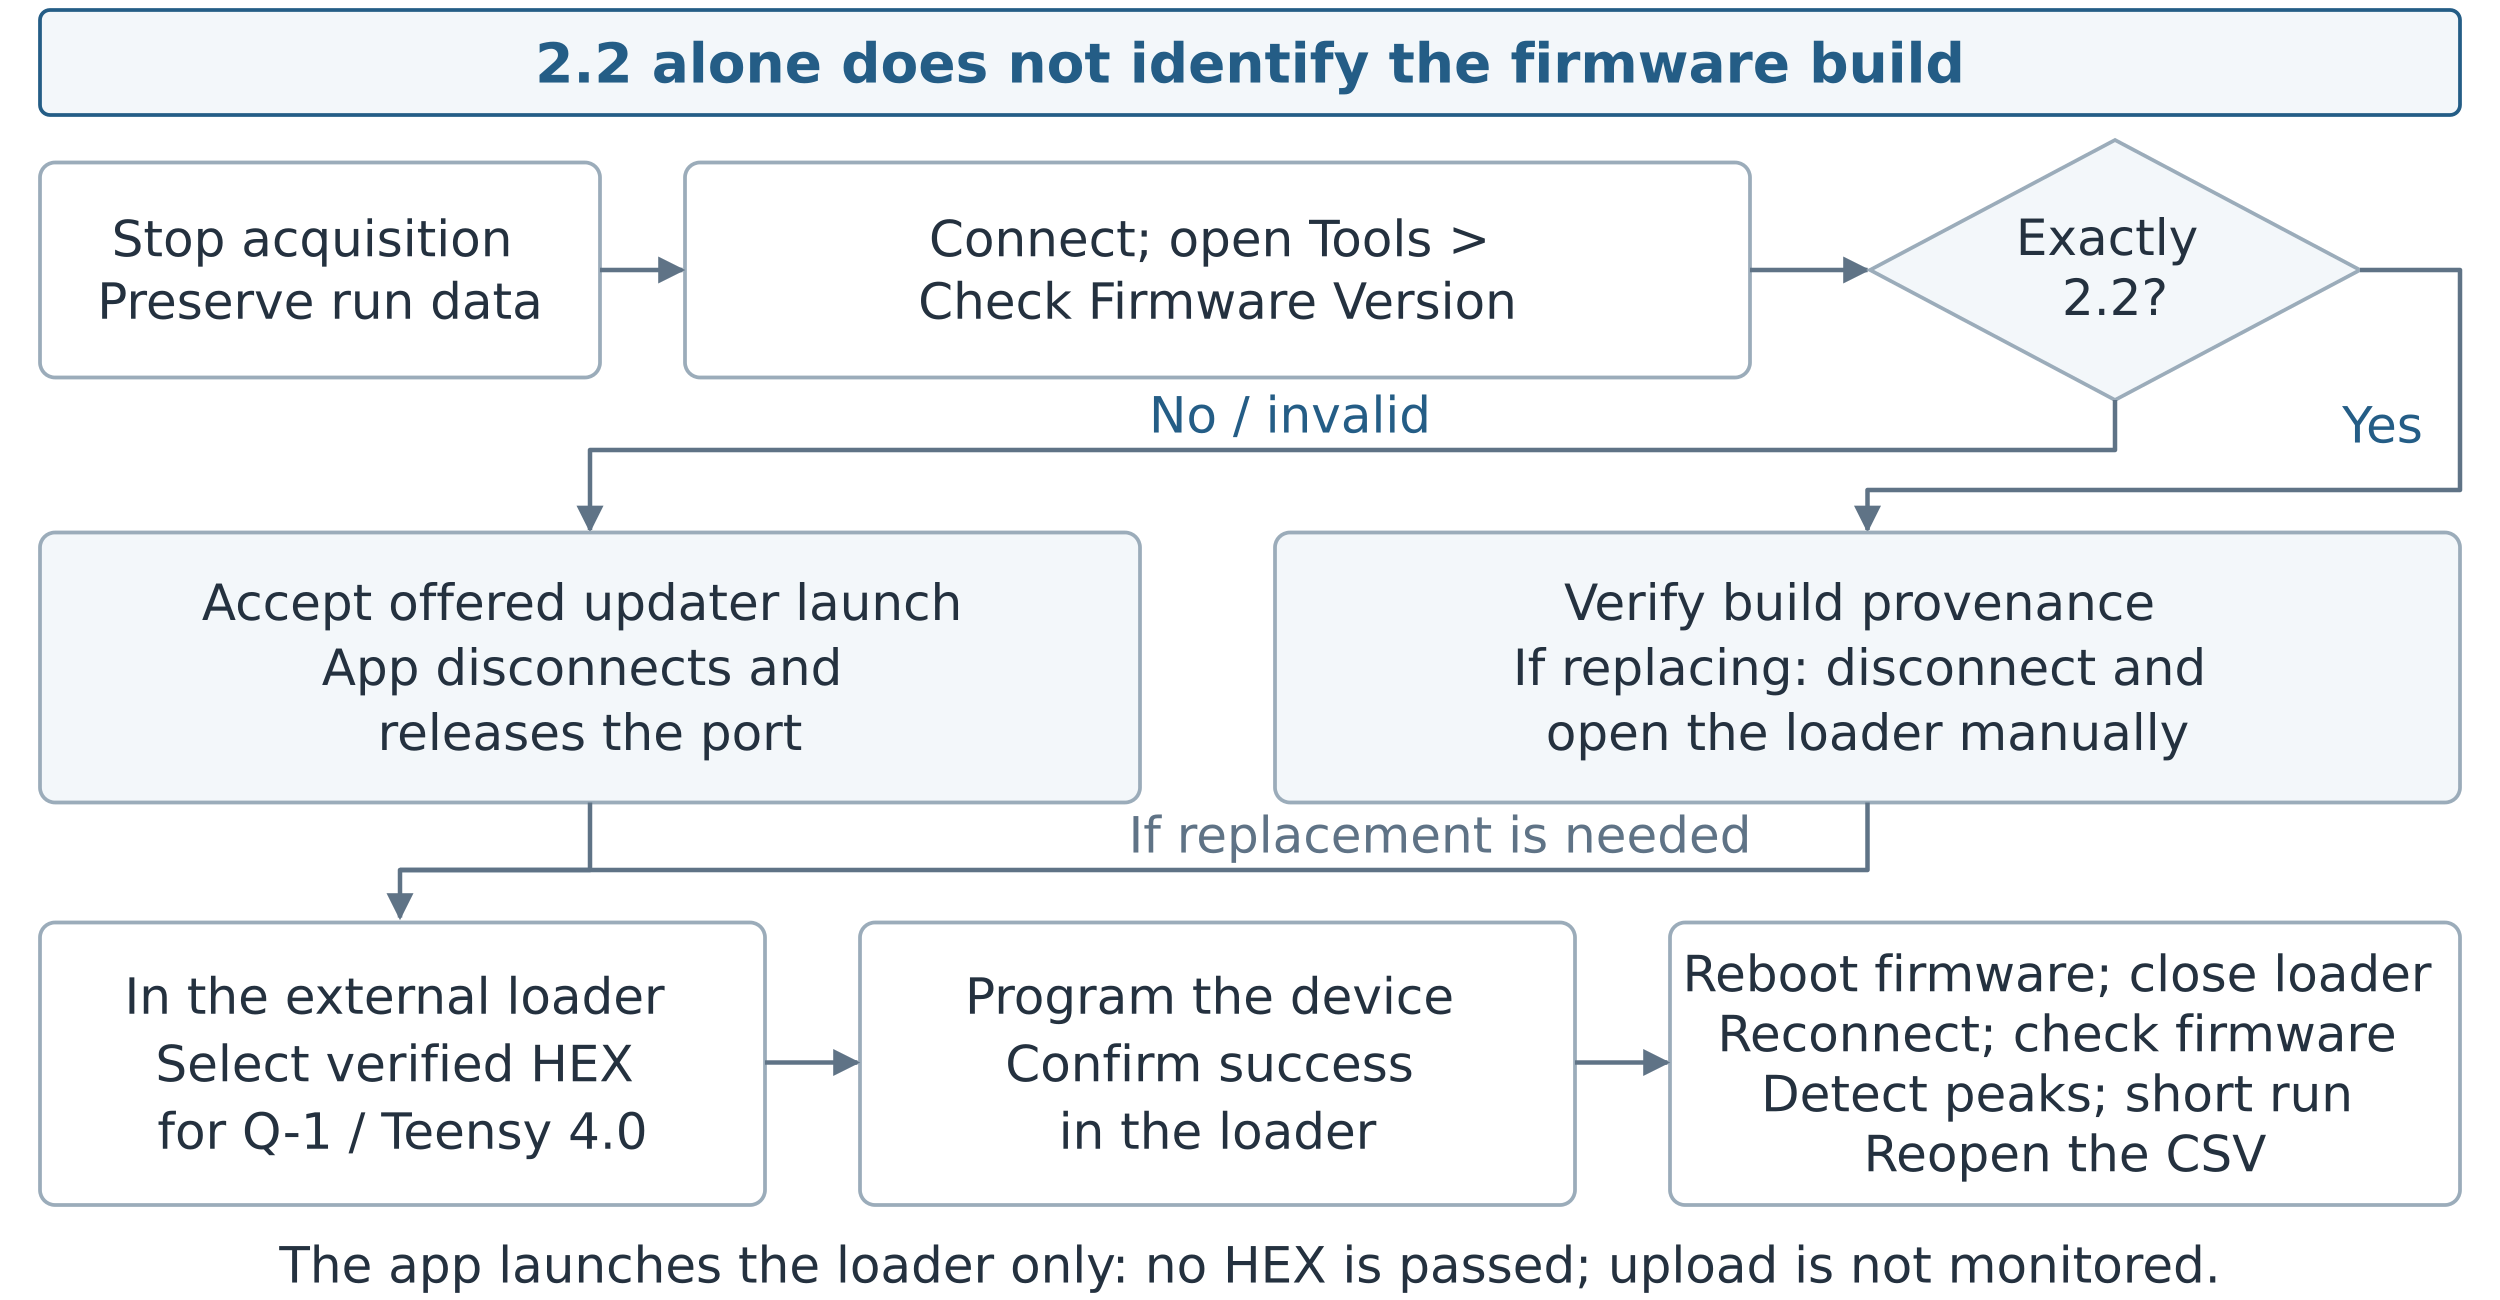
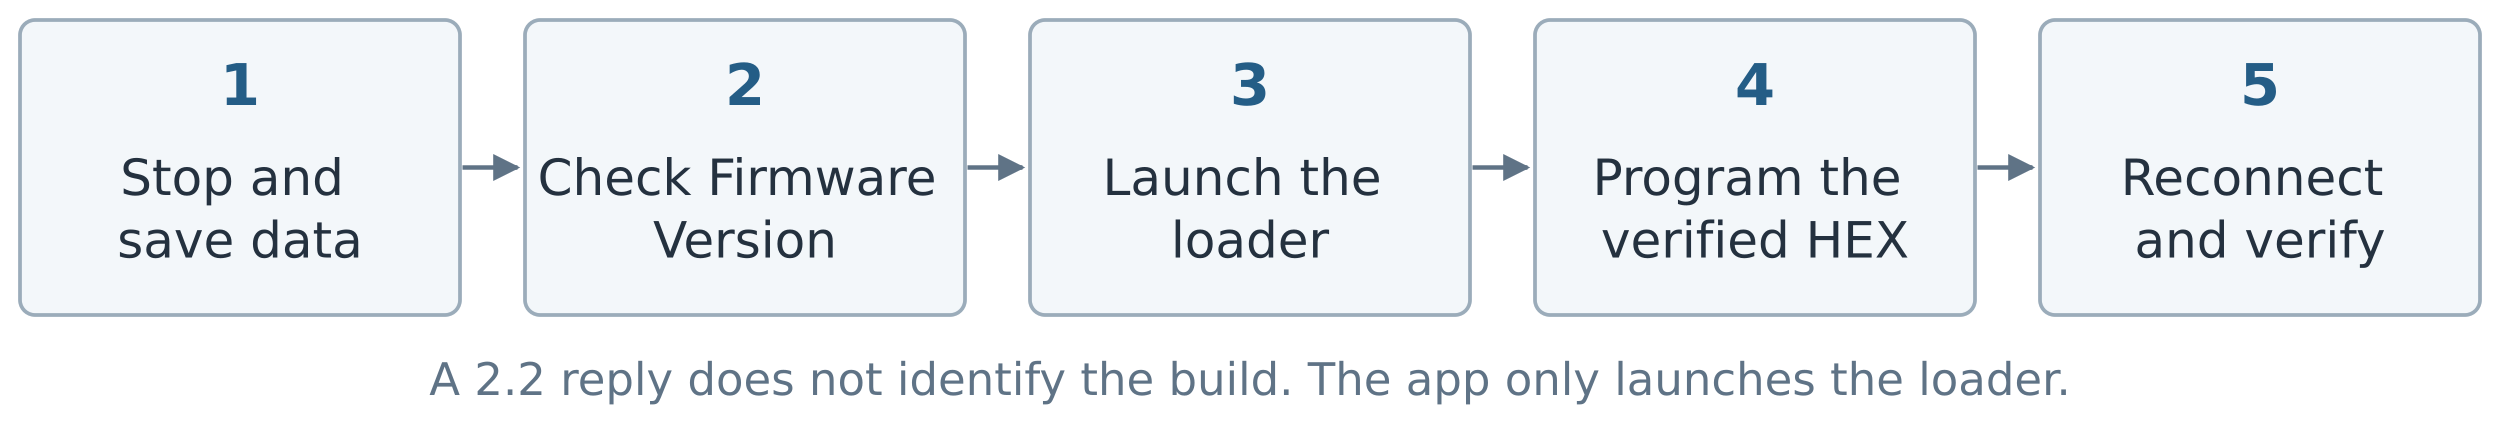
- <svg xmlns="http://www.w3.org/2000/svg" width="1000" height="520" viewBox="0 0 1000 520" role="img" aria-label="Q-1 firmware check and external-loader replacement workflow">
+ <svg xmlns="http://www.w3.org/2000/svg" width="1000" height="170" viewBox="0 0 1000 170" role="img" aria-label="Q-1 firmware update in five steps: stop and save data, check firmware version, launch the loader, program the verified HEX, reconnect and verify">
  <defs>
    <marker id="arrow" viewBox="0 0 10 10" refX="9" refY="5" markerWidth="6" markerHeight="6" orient="auto-start-reverse">
      <path d="M 0 0 L 10 5 L 0 10 z" fill="#5F7386" />
    </marker>
  </defs>
-   <rect width="1000" height="520" fill="white" />
-   <rect x="16" y="4" width="968" height="42" rx="4" fill="#F3F7FA" stroke="#245D86" stroke-width="1.5" />
-   <text x="500" y="33" font-family="DejaVu Sans, sans-serif" font-size="22" fill="#245D86" font-weight="bold" text-anchor="middle">
-     <tspan x="500" dy="0">2.2 alone does not identify the firmware build</tspan>
+   <rect width="1000" height="170" fill="white" />
+   <rect x="8.0" y="8" width="176" height="118" rx="6" fill="#F3F7FA" stroke="#9BACBA" stroke-width="1.5" />
+   <text x="96.0" y="42" font-family="DejaVu Sans, sans-serif" font-size="23" fill="#245D86" font-weight="bold" text-anchor="middle">
+     <tspan x="96.0" dy="0">1</tspan>
  </text>
-   <rect x="16" y="65" width="224" height="86" rx="6" fill="#FFFFFF" stroke="#9BACBA" stroke-width="1.5" />
-   <text x="128.0" y="102.5" font-family="DejaVu Sans, sans-serif" font-size="20" fill="#24313F" font-weight="normal" text-anchor="middle">
-     <tspan x="128.0" dy="0">Stop acquisition</tspan>
-     <tspan x="128.0" dy="25">Preserve run data</tspan>
+   <text x="96.0" y="78" font-family="DejaVu Sans, sans-serif" font-size="20" fill="#24313F" font-weight="normal" text-anchor="middle">
+     <tspan x="96.0" dy="0">Stop and</tspan>
+     <tspan x="96.0" dy="25">save data</tspan>
  </text>
-   <rect x="274" y="65" width="426" height="86" rx="6" fill="#FFFFFF" stroke="#9BACBA" stroke-width="1.5" />
-   <text x="487.0" y="102.5" font-family="DejaVu Sans, sans-serif" font-size="20" fill="#24313F" font-weight="normal" text-anchor="middle">
-     <tspan x="487.0" dy="0">Connect; open Tools &gt;</tspan>
-     <tspan x="487.0" dy="25">Check Firmware Version</tspan>
+   <path d="M 185.0 67 H 207.0" fill="none" stroke="#5F7386" stroke-width="1.8" stroke-linejoin="round" marker-end="url(#arrow)" />
+   <rect x="210.0" y="8" width="176" height="118" rx="6" fill="#F3F7FA" stroke="#9BACBA" stroke-width="1.5" />
+   <text x="298.0" y="42" font-family="DejaVu Sans, sans-serif" font-size="23" fill="#245D86" font-weight="bold" text-anchor="middle">
+     <tspan x="298.0" dy="0">2</tspan>
  </text>
-   <path d="M 240 108 H 273" fill="none" stroke="#5F7386" stroke-width="1.8" stroke-linejoin="round" marker-end="url(#arrow)" />
-   <path d="M 700 108 H 747" fill="none" stroke="#5F7386" stroke-width="1.8" stroke-linejoin="round" marker-end="url(#arrow)" />
-   <path d="M 846 56 L 944 108 L 846 160 L 748 108 Z" fill="#F3F7FA" stroke="#9BACBA" stroke-width="1.5" />
-   <text x="846" y="102" font-family="DejaVu Sans, sans-serif" font-size="20" fill="#24313F" font-weight="normal" text-anchor="middle">
-     <tspan x="846" dy="0">Exactly</tspan>
-     <tspan x="846" dy="24">2.2?</tspan>
+   <text x="298.0" y="78" font-family="DejaVu Sans, sans-serif" font-size="20" fill="#24313F" font-weight="normal" text-anchor="middle">
+     <tspan x="298.0" dy="0">Check Firmware</tspan>
+     <tspan x="298.0" dy="25">Version</tspan>
  </text>
-   <path d="M 846 160 V 180 H 236 V 212" fill="none" stroke="#5F7386" stroke-width="1.8" stroke-linejoin="round" marker-end="url(#arrow)" />
-   <text x="516" y="173" font-family="DejaVu Sans, sans-serif" font-size="20" fill="#245D86" font-weight="normal" text-anchor="middle">
-     <tspan x="516" dy="0">No / invalid</tspan>
+   <path d="M 387.0 67 H 409.0" fill="none" stroke="#5F7386" stroke-width="1.8" stroke-linejoin="round" marker-end="url(#arrow)" />
+   <rect x="412.0" y="8" width="176" height="118" rx="6" fill="#F3F7FA" stroke="#9BACBA" stroke-width="1.5" />
+   <text x="500.0" y="42" font-family="DejaVu Sans, sans-serif" font-size="23" fill="#245D86" font-weight="bold" text-anchor="middle">
+     <tspan x="500.0" dy="0">3</tspan>
  </text>
-   <path d="M 944 108 H 984 V 196 H 747 V 212" fill="none" stroke="#5F7386" stroke-width="1.8" stroke-linejoin="round" marker-end="url(#arrow)" />
-   <text x="953" y="177" font-family="DejaVu Sans, sans-serif" font-size="20" fill="#245D86" font-weight="normal" text-anchor="middle">
-     <tspan x="953" dy="0">Yes</tspan>
+   <text x="500.0" y="78" font-family="DejaVu Sans, sans-serif" font-size="20" fill="#24313F" font-weight="normal" text-anchor="middle">
+     <tspan x="500.0" dy="0">Launch the</tspan>
+     <tspan x="500.0" dy="25">loader</tspan>
  </text>
-   <rect x="16" y="213" width="440" height="108" rx="6" fill="#F3F7FA" stroke="#9BACBA" stroke-width="1.5" />
-   <text x="236.0" y="248.0" font-family="DejaVu Sans, sans-serif" font-size="20" fill="#24313F" font-weight="normal" text-anchor="middle">
-     <tspan x="236.0" dy="0">Accept offered updater launch</tspan>
-     <tspan x="236.0" dy="26">App disconnects and</tspan>
-     <tspan x="236.0" dy="26">releases the port</tspan>
+   <path d="M 589.0 67 H 611.0" fill="none" stroke="#5F7386" stroke-width="1.8" stroke-linejoin="round" marker-end="url(#arrow)" />
+   <rect x="614.0" y="8" width="176" height="118" rx="6" fill="#F3F7FA" stroke="#9BACBA" stroke-width="1.5" />
+   <text x="702.0" y="42" font-family="DejaVu Sans, sans-serif" font-size="23" fill="#245D86" font-weight="bold" text-anchor="middle">
+     <tspan x="702.0" dy="0">4</tspan>
  </text>
-   <rect x="510" y="213" width="474" height="108" rx="6" fill="#F3F7FA" stroke="#9BACBA" stroke-width="1.5" />
-   <text x="747.0" y="248.0" font-family="DejaVu Sans, sans-serif" font-size="20" fill="#24313F" font-weight="normal" text-anchor="middle">
-     <tspan x="747.0" dy="0">Verify build provenance</tspan>
-     <tspan x="747.0" dy="26">If replacing: disconnect and</tspan>
-     <tspan x="747.0" dy="26">open the loader manually</tspan>
+   <text x="702.0" y="78" font-family="DejaVu Sans, sans-serif" font-size="20" fill="#24313F" font-weight="normal" text-anchor="middle">
+     <tspan x="702.0" dy="0">Program the</tspan>
+     <tspan x="702.0" dy="25">verified HEX</tspan>
  </text>
-   <path d="M 236 321 V 348 H 160 V 367" fill="none" stroke="#5F7386" stroke-width="1.8" stroke-linejoin="round" marker-end="url(#arrow)" />
-   <path d="M 747 321 V 348 H 160" fill="none" stroke="#5F7386" stroke-width="1.8" stroke-linejoin="round" />
-   <text x="576" y="341" font-family="DejaVu Sans, sans-serif" font-size="20" fill="#5F7386" font-weight="normal" text-anchor="middle">
-     <tspan x="576" dy="0">If replacement is needed</tspan>
+   <path d="M 791.0 67 H 813.0" fill="none" stroke="#5F7386" stroke-width="1.8" stroke-linejoin="round" marker-end="url(#arrow)" />
+   <rect x="816.0" y="8" width="176" height="118" rx="6" fill="#F3F7FA" stroke="#9BACBA" stroke-width="1.5" />
+   <text x="904.0" y="42" font-family="DejaVu Sans, sans-serif" font-size="23" fill="#245D86" font-weight="bold" text-anchor="middle">
+     <tspan x="904.0" dy="0">5</tspan>
  </text>
-   <rect x="16" y="369" width="290" height="113" rx="6" fill="#FFFFFF" stroke="#9BACBA" stroke-width="1.5" />
-   <text x="161.0" y="405.5" font-family="DejaVu Sans, sans-serif" font-size="20" fill="#24313F" font-weight="normal" text-anchor="middle">
-     <tspan x="161.0" dy="0">In the external loader</tspan>
-     <tspan x="161.0" dy="27">Select verified HEX</tspan>
-     <tspan x="161.0" dy="27">for Q-1 / Teensy 4.0</tspan>
+   <text x="904.0" y="78" font-family="DejaVu Sans, sans-serif" font-size="20" fill="#24313F" font-weight="normal" text-anchor="middle">
+     <tspan x="904.0" dy="0">Reconnect</tspan>
+     <tspan x="904.0" dy="25">and verify</tspan>
  </text>
-   <rect x="344" y="369" width="286" height="113" rx="6" fill="#FFFFFF" stroke="#9BACBA" stroke-width="1.5" />
-   <text x="487.0" y="405.5" font-family="DejaVu Sans, sans-serif" font-size="20" fill="#24313F" font-weight="normal" text-anchor="middle">
-     <tspan x="487.0" dy="0">Program the device</tspan>
-     <tspan x="487.0" dy="27">Confirm success</tspan>
-     <tspan x="487.0" dy="27">in the loader</tspan>
-   </text>
-   <rect x="668" y="369" width="316" height="113" rx="6" fill="#FFFFFF" stroke="#9BACBA" stroke-width="1.5" />
-   <text x="826.0" y="396.5" font-family="DejaVu Sans, sans-serif" font-size="20" fill="#24313F" font-weight="normal" text-anchor="middle">
-     <tspan x="826.0" dy="0">Reboot firmware; close loader</tspan>
-     <tspan x="826.0" dy="24">Reconnect; check firmware</tspan>
-     <tspan x="826.0" dy="24">Detect peaks; short run</tspan>
-     <tspan x="826.0" dy="24">Reopen the CSV</tspan>
-   </text>
-   <path d="M 306 425 H 343" fill="none" stroke="#5F7386" stroke-width="1.8" stroke-linejoin="round" marker-end="url(#arrow)" />
-   <path d="M 630 425 H 667" fill="none" stroke="#5F7386" stroke-width="1.8" stroke-linejoin="round" marker-end="url(#arrow)" />
-   <text x="500" y="513" font-family="DejaVu Sans, sans-serif" font-size="20" fill="#24313F" font-weight="normal" text-anchor="middle">
-     <tspan x="500" dy="0">The app launches the loader only: no HEX is passed; upload is not monitored.</tspan>
+   <text x="500.0" y="158" font-family="DejaVu Sans, sans-serif" font-size="18" fill="#5F7386" font-weight="normal" text-anchor="middle">
+     <tspan x="500.0" dy="0">A 2.2 reply does not identify the build. The app only launches the loader.</tspan>
  </text>
</svg>
